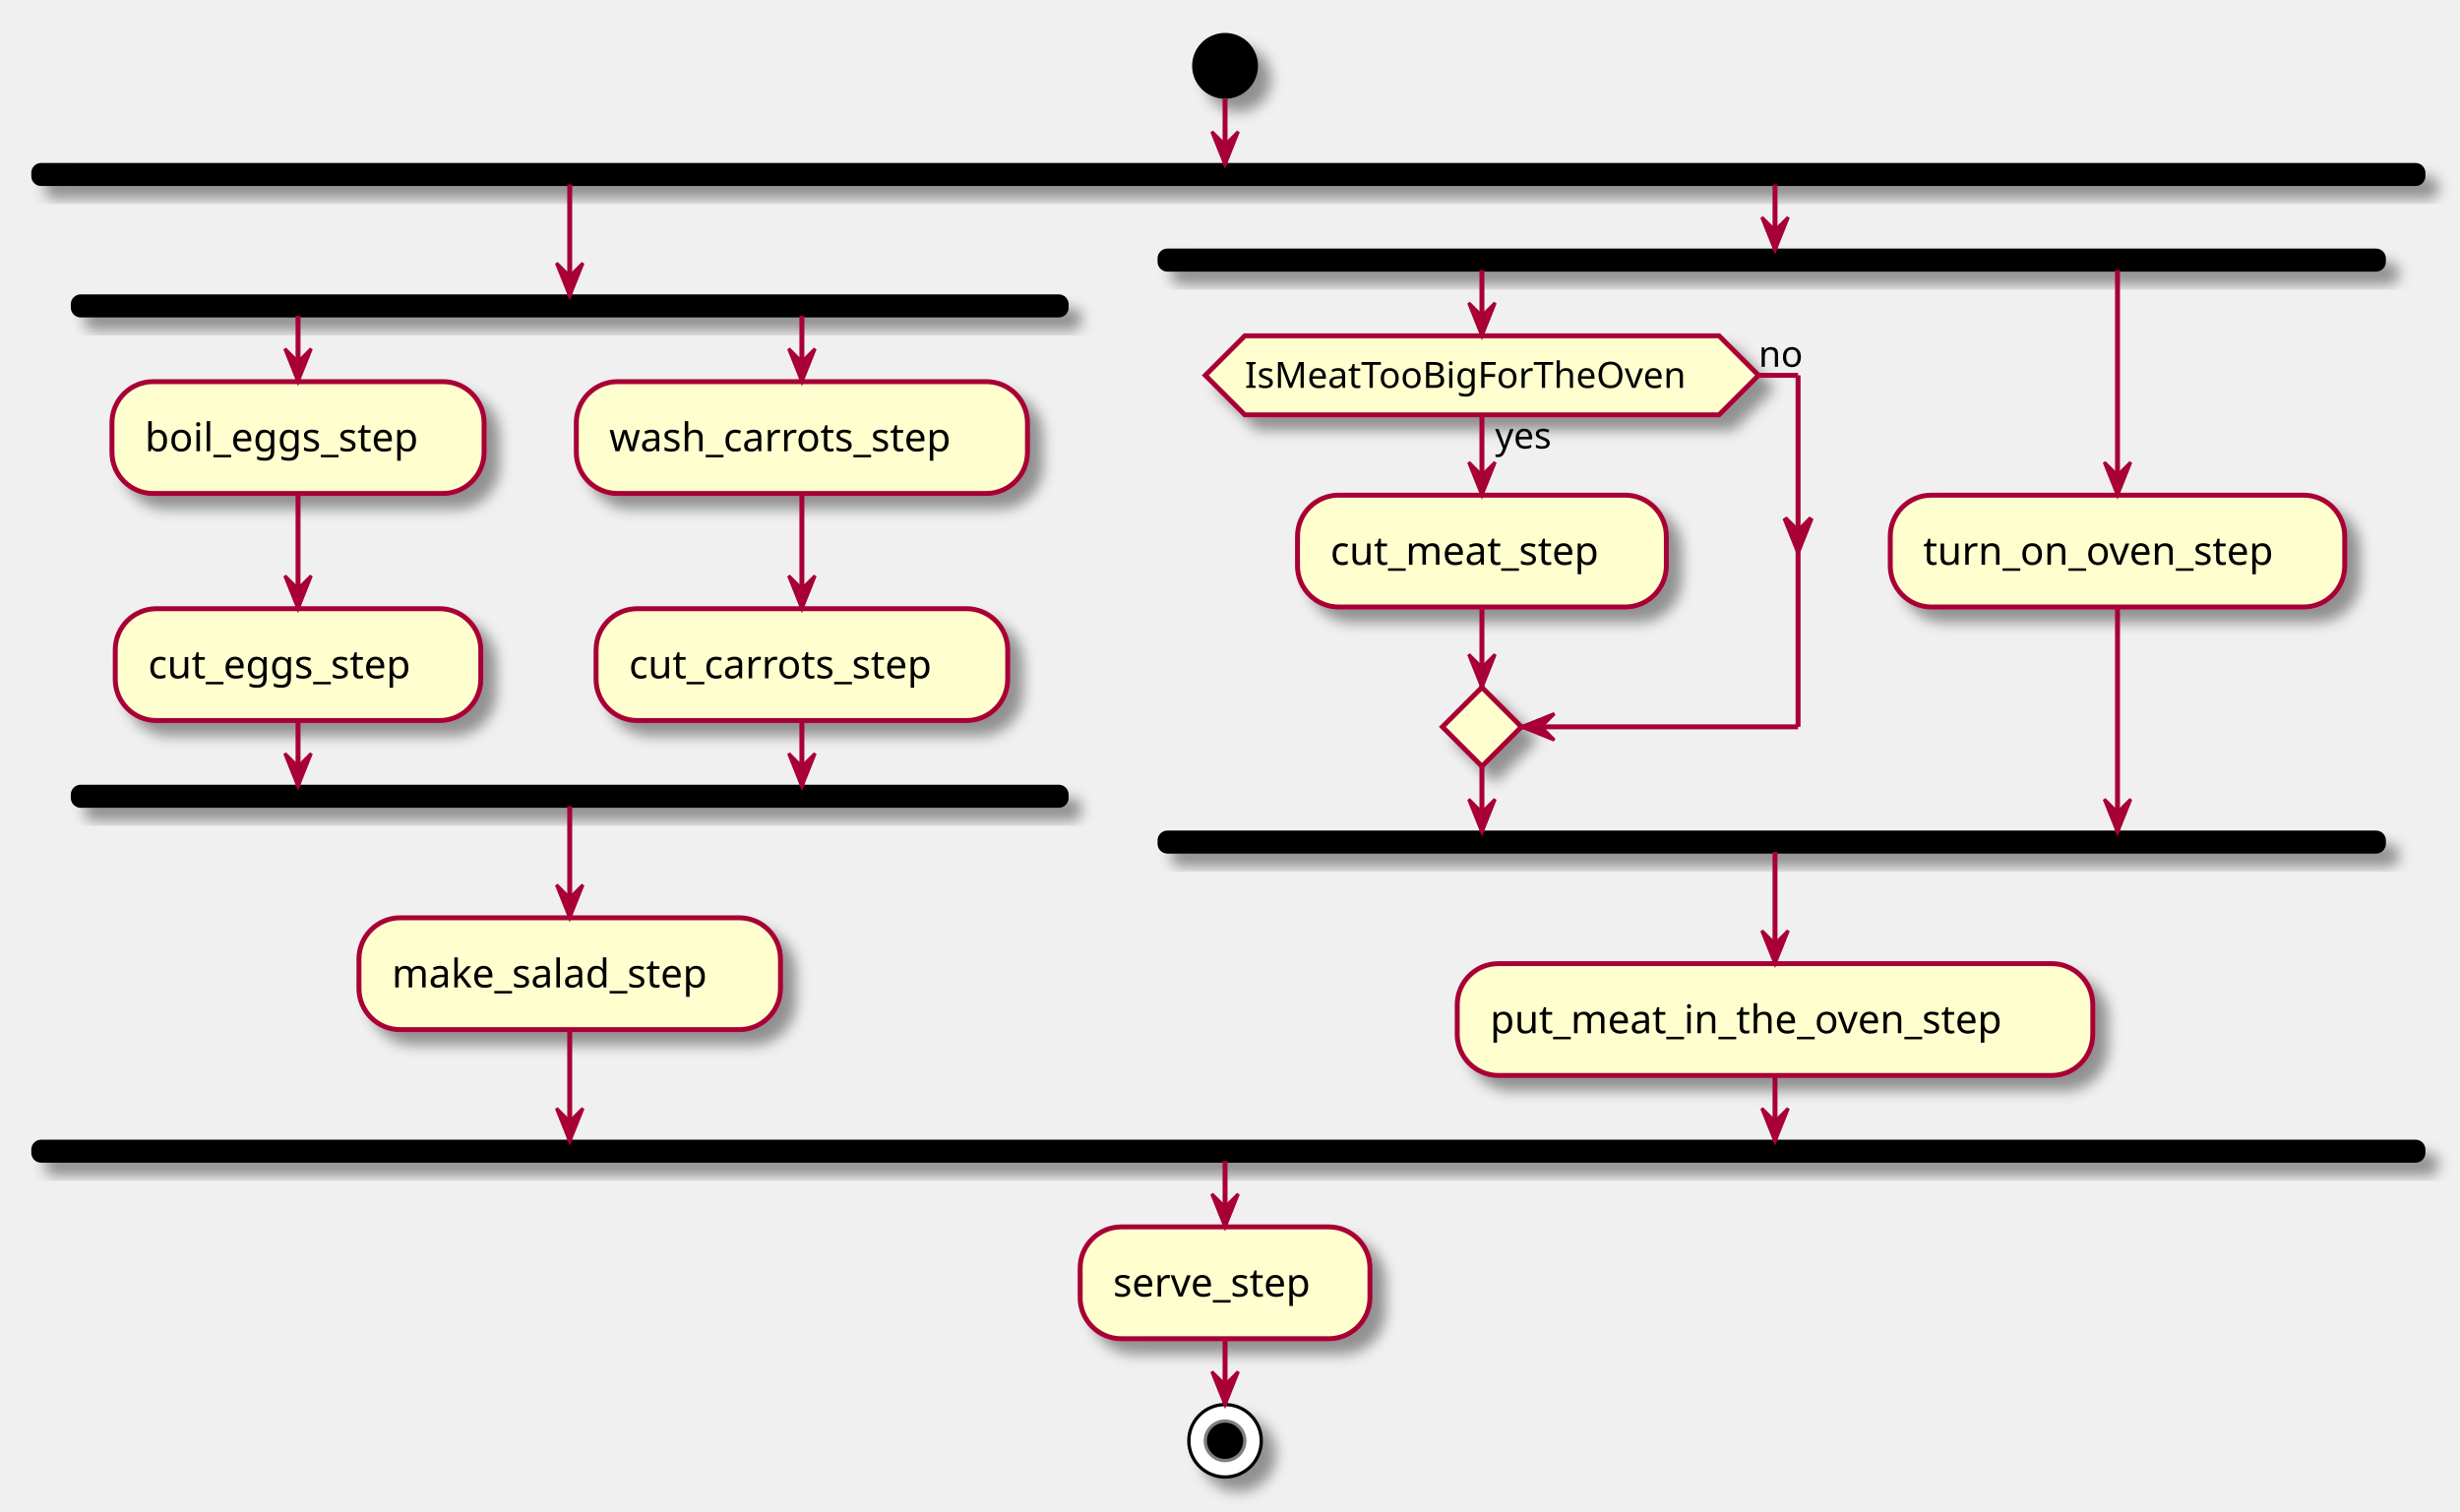
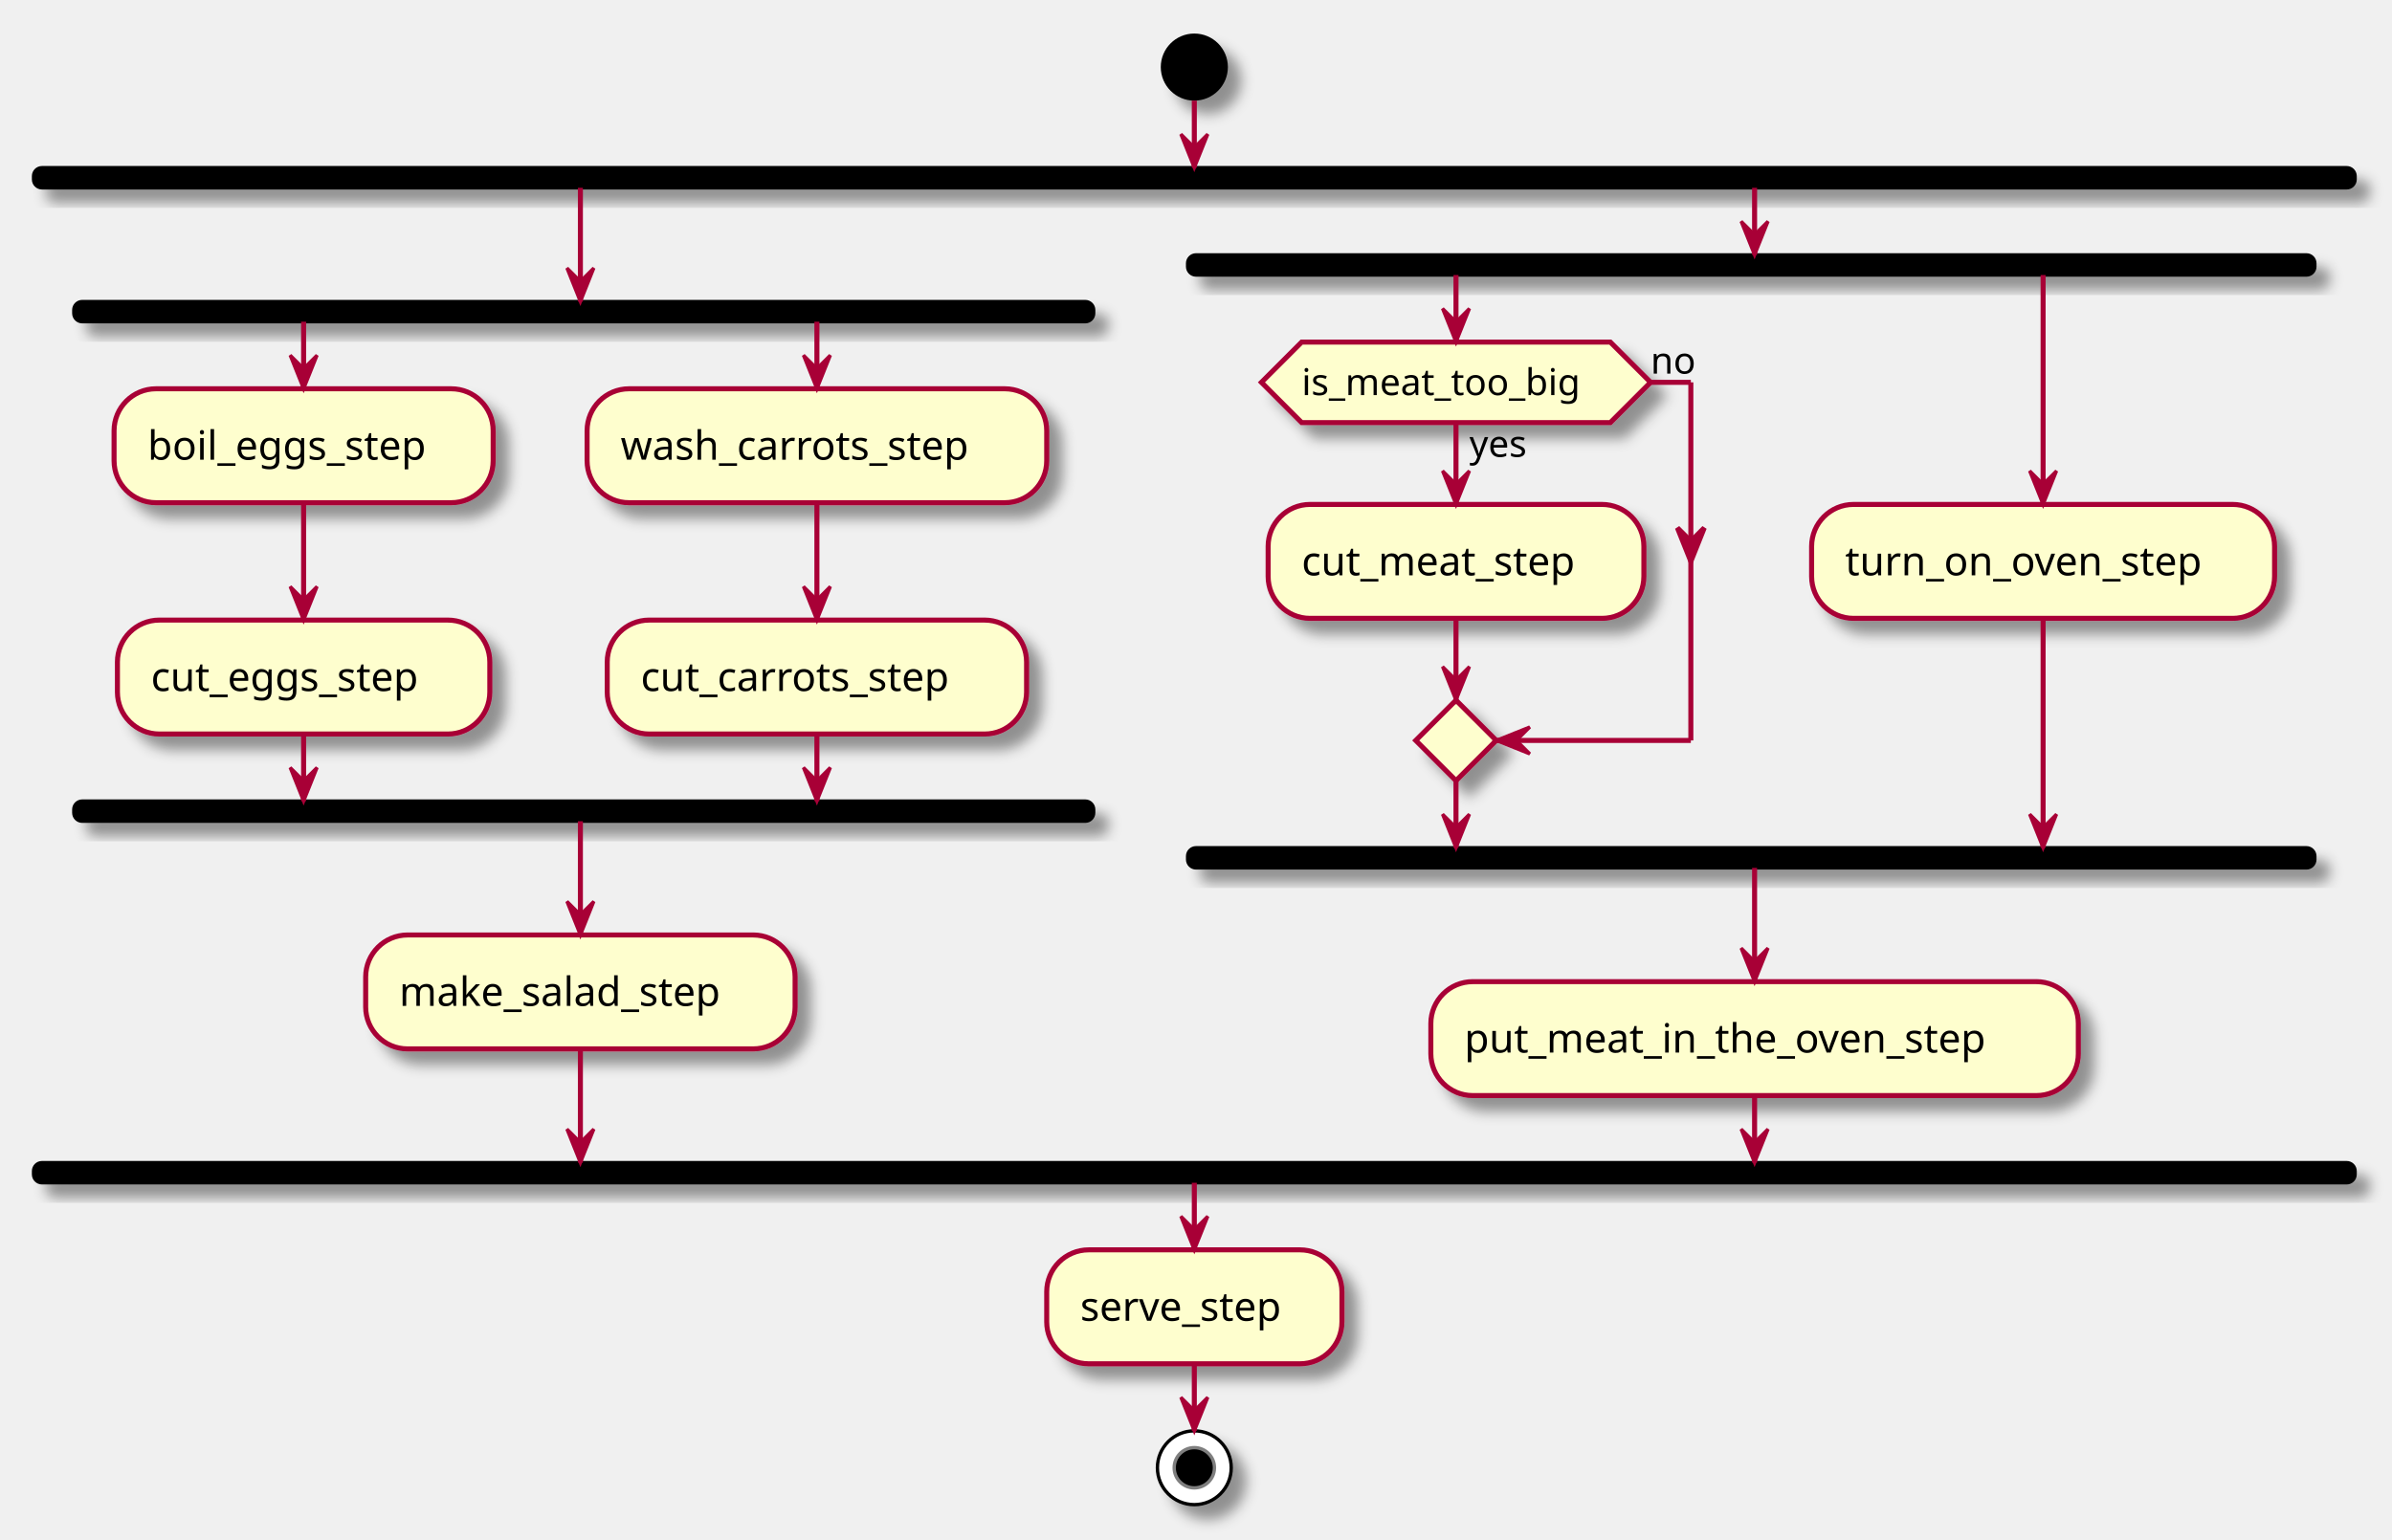
- <svg xmlns="http://www.w3.org/2000/svg" contentScriptType="application/ecmascript" contentStyleType="text/css" height="459px" preserveAspectRatio="none" style="width:747px;height:459px;" version="1.1" viewBox="0 0 747 459" width="747px" zoomAndPan="magnify">
+ <svg xmlns="http://www.w3.org/2000/svg" contentScriptType="application/ecmascript" contentStyleType="text/css" height="459px" preserveAspectRatio="none" style="width:713px;height:459px;" version="1.1" viewBox="0 0 713 459" width="713px" zoomAndPan="magnify">
  <defs>
-     <filter height="300%" id="f17l3ith7h4pmd" width="300%" x="-1" y="-1">
+     <filter height="300%" id="fxv20nsmz61ie" width="300%" x="-1" y="-1">
      <feGaussianBlur result="blurOut" stdDeviation="2.0" />
      <feColorMatrix in="blurOut" result="blurOut2" type="matrix" values="0 0 0 0 0 0 0 0 0 0 0 0 0 0 0 0 0 0 .4 0" />
      <feOffset dx="4.0" dy="4.0" in="blurOut2" result="blurOut3" />
      <feBlend in="SourceGraphic" in2="blurOut3" mode="normal" />
    </filter>
  </defs>
  <g>
-     <ellipse cx="372" cy="20" fill="#000000" filter="url(#f17l3ith7h4pmd)" rx="10" ry="10" style="stroke: none; stroke-width: 1.0;" />
-     <rect fill="#000000" filter="url(#f17l3ith7h4pmd)" height="6" rx="2.5" ry="2.5" style="stroke: #000000; stroke-width: 1.0;" width="726" x="10" y="50" />
-     <rect fill="#000000" filter="url(#f17l3ith7h4pmd)" height="6" rx="2.5" ry="2.5" style="stroke: #000000; stroke-width: 1.0;" width="302" x="22" y="89.918" />
-     <rect fill="#FEFECE" filter="url(#f17l3ith7h4pmd)" height="33.969" rx="12.5" ry="12.5" style="stroke: #A80036; stroke-width: 1.5;" width="113" x="34" y="115.918" />
+     <ellipse cx="356" cy="20" fill="#000000" filter="url(#fxv20nsmz61ie)" rx="10" ry="10" style="stroke: none; stroke-width: 1.0;" />
+     <rect fill="#000000" filter="url(#fxv20nsmz61ie)" height="6" rx="2.5" ry="2.5" style="stroke: #000000; stroke-width: 1.0;" width="692" x="10" y="50" />
+     <rect fill="#000000" filter="url(#fxv20nsmz61ie)" height="6" rx="2.5" ry="2.5" style="stroke: #000000; stroke-width: 1.0;" width="304" x="22" y="89.918" />
+     <rect fill="#FEFECE" filter="url(#fxv20nsmz61ie)" height="33.969" rx="12.5" ry="12.5" style="stroke: #A80036; stroke-width: 1.5;" width="113" x="34" y="115.918" />
    <text fill="#000000" font-family="sans-serif" font-size="12" lengthAdjust="spacingAndGlyphs" textLength="93" x="44" y="137.057">boil_eggs_step</text>
-     <rect fill="#FEFECE" filter="url(#f17l3ith7h4pmd)" height="33.969" rx="12.5" ry="12.5" style="stroke: #A80036; stroke-width: 1.5;" width="111" x="35" y="184.887" />
+     <rect fill="#FEFECE" filter="url(#fxv20nsmz61ie)" height="33.969" rx="12.5" ry="12.5" style="stroke: #A80036; stroke-width: 1.5;" width="111" x="35" y="184.887" />
    <text fill="#000000" font-family="sans-serif" font-size="12" lengthAdjust="spacingAndGlyphs" textLength="91" x="45" y="206.025">cut_eggs_step</text>
-     <rect fill="#FEFECE" filter="url(#f17l3ith7h4pmd)" height="33.969" rx="12.5" ry="12.5" style="stroke: #A80036; stroke-width: 1.5;" width="137" x="175" y="115.918" />
+     <rect fill="#FEFECE" filter="url(#fxv20nsmz61ie)" height="33.969" rx="12.5" ry="12.5" style="stroke: #A80036; stroke-width: 1.5;" width="137" x="175" y="115.918" />
    <text fill="#000000" font-family="sans-serif" font-size="12" lengthAdjust="spacingAndGlyphs" textLength="117" x="185" y="137.057">wash_carrots_step</text>
-     <rect fill="#FEFECE" filter="url(#f17l3ith7h4pmd)" height="33.969" rx="12.5" ry="12.5" style="stroke: #A80036; stroke-width: 1.5;" width="125" x="181" y="184.887" />
+     <rect fill="#FEFECE" filter="url(#fxv20nsmz61ie)" height="33.969" rx="12.5" ry="12.5" style="stroke: #A80036; stroke-width: 1.5;" width="125" x="181" y="184.887" />
    <text fill="#000000" font-family="sans-serif" font-size="12" lengthAdjust="spacingAndGlyphs" textLength="105" x="191" y="206.025">cut_carrots_step</text>
-     <rect fill="#000000" filter="url(#f17l3ith7h4pmd)" height="6" rx="2.5" ry="2.5" style="stroke: #000000; stroke-width: 1.0;" width="302" x="22" y="238.856" />
-     <rect fill="#FEFECE" filter="url(#f17l3ith7h4pmd)" height="33.969" rx="12.5" ry="12.5" style="stroke: #A80036; stroke-width: 1.5;" width="128" x="109" y="278.773" />
+     <rect fill="#000000" filter="url(#fxv20nsmz61ie)" height="6" rx="2.5" ry="2.5" style="stroke: #000000; stroke-width: 1.0;" width="304" x="22" y="238.856" />
+     <rect fill="#FEFECE" filter="url(#fxv20nsmz61ie)" height="33.969" rx="12.5" ry="12.5" style="stroke: #A80036; stroke-width: 1.5;" width="128" x="109" y="278.773" />
    <text fill="#000000" font-family="sans-serif" font-size="12" lengthAdjust="spacingAndGlyphs" textLength="108" x="119" y="299.912">make_salad_step</text>
-     <rect fill="#000000" filter="url(#f17l3ith7h4pmd)" height="6" rx="2.5" ry="2.5" style="stroke: #000000; stroke-width: 1.0;" width="372" x="352" y="76" />
-     <rect fill="#FEFECE" filter="url(#f17l3ith7h4pmd)" height="33.969" rx="12.5" ry="12.5" style="stroke: #A80036; stroke-width: 1.5;" width="112" x="394" y="150.402" />
-     <text fill="#000000" font-family="sans-serif" font-size="12" lengthAdjust="spacingAndGlyphs" textLength="92" x="404" y="171.541">cut_meat_step</text>
-     <polygon fill="#FEFECE" filter="url(#f17l3ith7h4pmd)" points="378,102,522,102,534,114,522,126,378,126,366,114,378,102" style="stroke: #A80036; stroke-width: 1.5;" />
-     <text fill="#000000" font-family="sans-serif" font-size="11" lengthAdjust="spacingAndGlyphs" textLength="20" x="454" y="136.21">yes</text>
-     <text fill="#000000" font-family="sans-serif" font-size="11" lengthAdjust="spacingAndGlyphs" textLength="144" x="378" y="117.808">IsMeatTooBigForTheOven</text>
-     <text fill="#000000" font-family="sans-serif" font-size="11" lengthAdjust="spacingAndGlyphs" textLength="14" x="534" y="111.406">no</text>
-     <polygon fill="#FEFECE" filter="url(#f17l3ith7h4pmd)" points="450,208.773,462,220.773,450,232.773,438,220.773,450,208.773" style="stroke: #A80036; stroke-width: 1.5;" />
-     <rect fill="#FEFECE" filter="url(#f17l3ith7h4pmd)" height="33.969" rx="12.5" ry="12.5" style="stroke: #A80036; stroke-width: 1.5;" width="138" x="574" y="150.402" />
-     <text fill="#000000" font-family="sans-serif" font-size="12" lengthAdjust="spacingAndGlyphs" textLength="118" x="584" y="171.541">turn_on_oven_step</text>
-     <rect fill="#000000" filter="url(#f17l3ith7h4pmd)" height="6" rx="2.5" ry="2.5" style="stroke: #000000; stroke-width: 1.0;" width="372" x="352" y="252.773" />
-     <rect fill="#FEFECE" filter="url(#f17l3ith7h4pmd)" height="33.969" rx="12.5" ry="12.5" style="stroke: #A80036; stroke-width: 1.5;" width="193" x="442.5" y="292.691" />
-     <text fill="#000000" font-family="sans-serif" font-size="12" lengthAdjust="spacingAndGlyphs" textLength="173" x="452.5" y="313.83">put_meat_in_the_oven_step</text>
-     <rect fill="#000000" filter="url(#f17l3ith7h4pmd)" height="6" rx="2.5" ry="2.5" style="stroke: #000000; stroke-width: 1.0;" width="726" x="10" y="346.66" />
-     <rect fill="#FEFECE" filter="url(#f17l3ith7h4pmd)" height="33.969" rx="12.5" ry="12.5" style="stroke: #A80036; stroke-width: 1.5;" width="88" x="328" y="372.66" />
-     <text fill="#000000" font-family="sans-serif" font-size="12" lengthAdjust="spacingAndGlyphs" textLength="68" x="338" y="393.799">serve_step</text>
-     <ellipse cx="372" cy="437.629" fill="#FFFFFF" filter="url(#f17l3ith7h4pmd)" rx="11" ry="11" style="stroke: #000000; stroke-width: 1.0;" />
-     <ellipse cx="372" cy="437.629" fill="#000000" rx="6" ry="6" style="stroke: #7F7F7F; stroke-width: 1.0;" />
+     <rect fill="#000000" filter="url(#fxv20nsmz61ie)" height="6" rx="2.5" ry="2.5" style="stroke: #000000; stroke-width: 1.0;" width="336" x="354" y="76" />
+     <rect fill="#FEFECE" filter="url(#fxv20nsmz61ie)" height="33.969" rx="12.5" ry="12.5" style="stroke: #A80036; stroke-width: 1.5;" width="112" x="378" y="150.402" />
+     <text fill="#000000" font-family="sans-serif" font-size="12" lengthAdjust="spacingAndGlyphs" textLength="92" x="388" y="171.541">cut_meat_step</text>
+     <polygon fill="#FEFECE" filter="url(#fxv20nsmz61ie)" points="388,102,480,102,492,114,480,126,388,126,376,114,388,102" style="stroke: #A80036; stroke-width: 1.5;" />
+     <text fill="#000000" font-family="sans-serif" font-size="11" lengthAdjust="spacingAndGlyphs" textLength="20" x="438" y="136.21">yes</text>
+     <text fill="#000000" font-family="sans-serif" font-size="11" lengthAdjust="spacingAndGlyphs" textLength="92" x="388" y="117.808">is_meat_too_big</text>
+     <text fill="#000000" font-family="sans-serif" font-size="11" lengthAdjust="spacingAndGlyphs" textLength="14" x="492" y="111.406">no</text>
+     <polygon fill="#FEFECE" filter="url(#fxv20nsmz61ie)" points="434,208.773,446,220.773,434,232.773,422,220.773,434,208.773" style="stroke: #A80036; stroke-width: 1.5;" />
+     <rect fill="#FEFECE" filter="url(#fxv20nsmz61ie)" height="33.969" rx="12.5" ry="12.5" style="stroke: #A80036; stroke-width: 1.5;" width="138" x="540" y="150.402" />
+     <text fill="#000000" font-family="sans-serif" font-size="12" lengthAdjust="spacingAndGlyphs" textLength="118" x="550" y="171.541">turn_on_oven_step</text>
+     <rect fill="#000000" filter="url(#fxv20nsmz61ie)" height="6" rx="2.5" ry="2.5" style="stroke: #000000; stroke-width: 1.0;" width="336" x="354" y="252.773" />
+     <rect fill="#FEFECE" filter="url(#fxv20nsmz61ie)" height="33.969" rx="12.5" ry="12.5" style="stroke: #A80036; stroke-width: 1.5;" width="193" x="426.5" y="292.691" />
+     <text fill="#000000" font-family="sans-serif" font-size="12" lengthAdjust="spacingAndGlyphs" textLength="173" x="436.5" y="313.83">put_meat_in_the_oven_step</text>
+     <rect fill="#000000" filter="url(#fxv20nsmz61ie)" height="6" rx="2.5" ry="2.5" style="stroke: #000000; stroke-width: 1.0;" width="692" x="10" y="346.66" />
+     <rect fill="#FEFECE" filter="url(#fxv20nsmz61ie)" height="33.969" rx="12.5" ry="12.5" style="stroke: #A80036; stroke-width: 1.5;" width="88" x="312" y="372.66" />
+     <text fill="#000000" font-family="sans-serif" font-size="12" lengthAdjust="spacingAndGlyphs" textLength="68" x="322" y="393.799">serve_step</text>
+     <ellipse cx="356" cy="437.629" fill="#FFFFFF" filter="url(#fxv20nsmz61ie)" rx="11" ry="11" style="stroke: #000000; stroke-width: 1.0;" />
+     <ellipse cx="356" cy="437.629" fill="#000000" rx="6" ry="6" style="stroke: #7F7F7F; stroke-width: 1.0;" />
    <line style="stroke: #A80036; stroke-width: 1.5;" x1="90.5" x2="90.5" y1="149.887" y2="184.887" />
    <polygon fill="#A80036" points="86.5,174.887,90.5,184.887,94.5,174.887,90.5,178.887" style="stroke: #A80036; stroke-width: 1.0;" />
    <line style="stroke: #A80036; stroke-width: 1.5;" x1="243.5" x2="243.5" y1="149.887" y2="184.887" />
    <polygon fill="#A80036" points="239.5,174.887,243.5,184.887,247.5,174.887,243.5,178.887" style="stroke: #A80036; stroke-width: 1.0;" />
    <line style="stroke: #A80036; stroke-width: 1.5;" x1="90.5" x2="90.5" y1="95.918" y2="115.918" />
    <polygon fill="#A80036" points="86.5,105.918,90.5,115.918,94.5,105.918,90.5,109.918" style="stroke: #A80036; stroke-width: 1.0;" />
    <line style="stroke: #A80036; stroke-width: 1.5;" x1="243.5" x2="243.5" y1="95.918" y2="115.918" />
    <polygon fill="#A80036" points="239.5,105.918,243.5,115.918,247.5,105.918,243.5,109.918" style="stroke: #A80036; stroke-width: 1.0;" />
    <line style="stroke: #A80036; stroke-width: 1.5;" x1="90.5" x2="90.5" y1="218.856" y2="238.856" />
    <polygon fill="#A80036" points="86.5,228.856,90.5,238.856,94.5,228.856,90.5,232.856" style="stroke: #A80036; stroke-width: 1.0;" />
    <line style="stroke: #A80036; stroke-width: 1.5;" x1="243.5" x2="243.5" y1="218.856" y2="238.856" />
    <polygon fill="#A80036" points="239.5,228.856,243.5,238.856,247.5,228.856,243.5,232.856" style="stroke: #A80036; stroke-width: 1.0;" />
    <line style="stroke: #A80036; stroke-width: 1.5;" x1="173" x2="173" y1="244.856" y2="278.773" />
    <polygon fill="#A80036" points="169,268.773,173,278.773,177,268.773,173,272.773" style="stroke: #A80036; stroke-width: 1.0;" />
-     <line style="stroke: #A80036; stroke-width: 1.5;" x1="450" x2="450" y1="126" y2="150.402" />
-     <polygon fill="#A80036" points="446,140.402,450,150.402,454,140.402,450,144.402" style="stroke: #A80036; stroke-width: 1.0;" />
-     <line style="stroke: #A80036; stroke-width: 1.5;" x1="534" x2="546" y1="114" y2="114" />
-     <polygon fill="#A80036" points="542,157.387,546,167.387,550,157.387,546,161.387" style="stroke: #A80036; stroke-width: 1.5;" />
-     <line style="stroke: #A80036; stroke-width: 1.5;" x1="546" x2="546" y1="114" y2="220.773" />
-     <line style="stroke: #A80036; stroke-width: 1.5;" x1="546" x2="462" y1="220.773" y2="220.773" />
-     <polygon fill="#A80036" points="472,216.773,462,220.773,472,224.773,468,220.773" style="stroke: #A80036; stroke-width: 1.0;" />
-     <line style="stroke: #A80036; stroke-width: 1.5;" x1="450" x2="450" y1="184.371" y2="208.773" />
-     <polygon fill="#A80036" points="446,198.773,450,208.773,454,198.773,450,202.773" style="stroke: #A80036; stroke-width: 1.0;" />
-     <line style="stroke: #A80036; stroke-width: 1.5;" x1="450" x2="450" y1="82" y2="102" />
-     <polygon fill="#A80036" points="446,92,450,102,454,92,450,96" style="stroke: #A80036; stroke-width: 1.0;" />
-     <line style="stroke: #A80036; stroke-width: 1.5;" x1="643" x2="643" y1="82" y2="150.402" />
-     <polygon fill="#A80036" points="639,140.402,643,150.402,647,140.402,643,144.402" style="stroke: #A80036; stroke-width: 1.0;" />
-     <line style="stroke: #A80036; stroke-width: 1.5;" x1="450" x2="450" y1="232.773" y2="252.773" />
-     <polygon fill="#A80036" points="446,242.773,450,252.773,454,242.773,450,246.773" style="stroke: #A80036; stroke-width: 1.0;" />
-     <line style="stroke: #A80036; stroke-width: 1.5;" x1="643" x2="643" y1="184.371" y2="252.773" />
-     <polygon fill="#A80036" points="639,242.773,643,252.773,647,242.773,643,246.773" style="stroke: #A80036; stroke-width: 1.0;" />
-     <line style="stroke: #A80036; stroke-width: 1.5;" x1="539" x2="539" y1="258.773" y2="292.691" />
-     <polygon fill="#A80036" points="535,282.691,539,292.691,543,282.691,539,286.691" style="stroke: #A80036; stroke-width: 1.0;" />
+     <line style="stroke: #A80036; stroke-width: 1.5;" x1="434" x2="434" y1="126" y2="150.402" />
+     <polygon fill="#A80036" points="430,140.402,434,150.402,438,140.402,434,144.402" style="stroke: #A80036; stroke-width: 1.0;" />
+     <line style="stroke: #A80036; stroke-width: 1.5;" x1="492" x2="504" y1="114" y2="114" />
+     <polygon fill="#A80036" points="500,157.387,504,167.387,508,157.387,504,161.387" style="stroke: #A80036; stroke-width: 1.5;" />
+     <line style="stroke: #A80036; stroke-width: 1.5;" x1="504" x2="504" y1="114" y2="220.773" />
+     <line style="stroke: #A80036; stroke-width: 1.5;" x1="504" x2="446" y1="220.773" y2="220.773" />
+     <polygon fill="#A80036" points="456,216.773,446,220.773,456,224.773,452,220.773" style="stroke: #A80036; stroke-width: 1.0;" />
+     <line style="stroke: #A80036; stroke-width: 1.5;" x1="434" x2="434" y1="184.371" y2="208.773" />
+     <polygon fill="#A80036" points="430,198.773,434,208.773,438,198.773,434,202.773" style="stroke: #A80036; stroke-width: 1.0;" />
+     <line style="stroke: #A80036; stroke-width: 1.5;" x1="434" x2="434" y1="82" y2="102" />
+     <polygon fill="#A80036" points="430,92,434,102,438,92,434,96" style="stroke: #A80036; stroke-width: 1.0;" />
+     <line style="stroke: #A80036; stroke-width: 1.5;" x1="609" x2="609" y1="82" y2="150.402" />
+     <polygon fill="#A80036" points="605,140.402,609,150.402,613,140.402,609,144.402" style="stroke: #A80036; stroke-width: 1.0;" />
+     <line style="stroke: #A80036; stroke-width: 1.5;" x1="434" x2="434" y1="232.773" y2="252.773" />
+     <polygon fill="#A80036" points="430,242.773,434,252.773,438,242.773,434,246.773" style="stroke: #A80036; stroke-width: 1.0;" />
+     <line style="stroke: #A80036; stroke-width: 1.5;" x1="609" x2="609" y1="184.371" y2="252.773" />
+     <polygon fill="#A80036" points="605,242.773,609,252.773,613,242.773,609,246.773" style="stroke: #A80036; stroke-width: 1.0;" />
+     <line style="stroke: #A80036; stroke-width: 1.5;" x1="523" x2="523" y1="258.773" y2="292.691" />
+     <polygon fill="#A80036" points="519,282.691,523,292.691,527,282.691,523,286.691" style="stroke: #A80036; stroke-width: 1.0;" />
    <line style="stroke: #A80036; stroke-width: 1.5;" x1="173" x2="173" y1="56" y2="89.918" />
    <polygon fill="#A80036" points="169,79.918,173,89.918,177,79.918,173,83.918" style="stroke: #A80036; stroke-width: 1.0;" />
-     <line style="stroke: #A80036; stroke-width: 1.5;" x1="539" x2="539" y1="56" y2="76" />
-     <polygon fill="#A80036" points="535,66,539,76,543,66,539,70" style="stroke: #A80036; stroke-width: 1.0;" />
+     <line style="stroke: #A80036; stroke-width: 1.5;" x1="523" x2="523" y1="56" y2="76" />
+     <polygon fill="#A80036" points="519,66,523,76,527,66,523,70" style="stroke: #A80036; stroke-width: 1.0;" />
    <line style="stroke: #A80036; stroke-width: 1.5;" x1="173" x2="173" y1="312.742" y2="346.66" />
    <polygon fill="#A80036" points="169,336.66,173,346.66,177,336.66,173,340.66" style="stroke: #A80036; stroke-width: 1.0;" />
-     <line style="stroke: #A80036; stroke-width: 1.5;" x1="539" x2="539" y1="326.66" y2="346.66" />
-     <polygon fill="#A80036" points="535,336.66,539,346.66,543,336.66,539,340.66" style="stroke: #A80036; stroke-width: 1.0;" />
-     <line style="stroke: #A80036; stroke-width: 1.5;" x1="372" x2="372" y1="30" y2="50" />
-     <polygon fill="#A80036" points="368,40,372,50,376,40,372,44" style="stroke: #A80036; stroke-width: 1.0;" />
-     <line style="stroke: #A80036; stroke-width: 1.5;" x1="372" x2="372" y1="352.66" y2="372.66" />
-     <polygon fill="#A80036" points="368,362.66,372,372.66,376,362.66,372,366.66" style="stroke: #A80036; stroke-width: 1.0;" />
-     <line style="stroke: #A80036; stroke-width: 1.5;" x1="372" x2="372" y1="406.629" y2="426.629" />
-     <polygon fill="#A80036" points="368,416.629,372,426.629,376,416.629,372,420.629" style="stroke: #A80036; stroke-width: 1.0;" />
+     <line style="stroke: #A80036; stroke-width: 1.5;" x1="523" x2="523" y1="326.66" y2="346.66" />
+     <polygon fill="#A80036" points="519,336.66,523,346.66,527,336.66,523,340.66" style="stroke: #A80036; stroke-width: 1.0;" />
+     <line style="stroke: #A80036; stroke-width: 1.5;" x1="356" x2="356" y1="30" y2="50" />
+     <polygon fill="#A80036" points="352,40,356,50,360,40,356,44" style="stroke: #A80036; stroke-width: 1.0;" />
+     <line style="stroke: #A80036; stroke-width: 1.5;" x1="356" x2="356" y1="352.66" y2="372.66" />
+     <polygon fill="#A80036" points="352,362.66,356,372.66,360,362.66,356,366.66" style="stroke: #A80036; stroke-width: 1.0;" />
+     <line style="stroke: #A80036; stroke-width: 1.5;" x1="356" x2="356" y1="406.629" y2="426.629" />
+     <polygon fill="#A80036" points="352,416.629,356,426.629,360,416.629,356,420.629" style="stroke: #A80036; stroke-width: 1.0;" />
  </g>
</svg>
